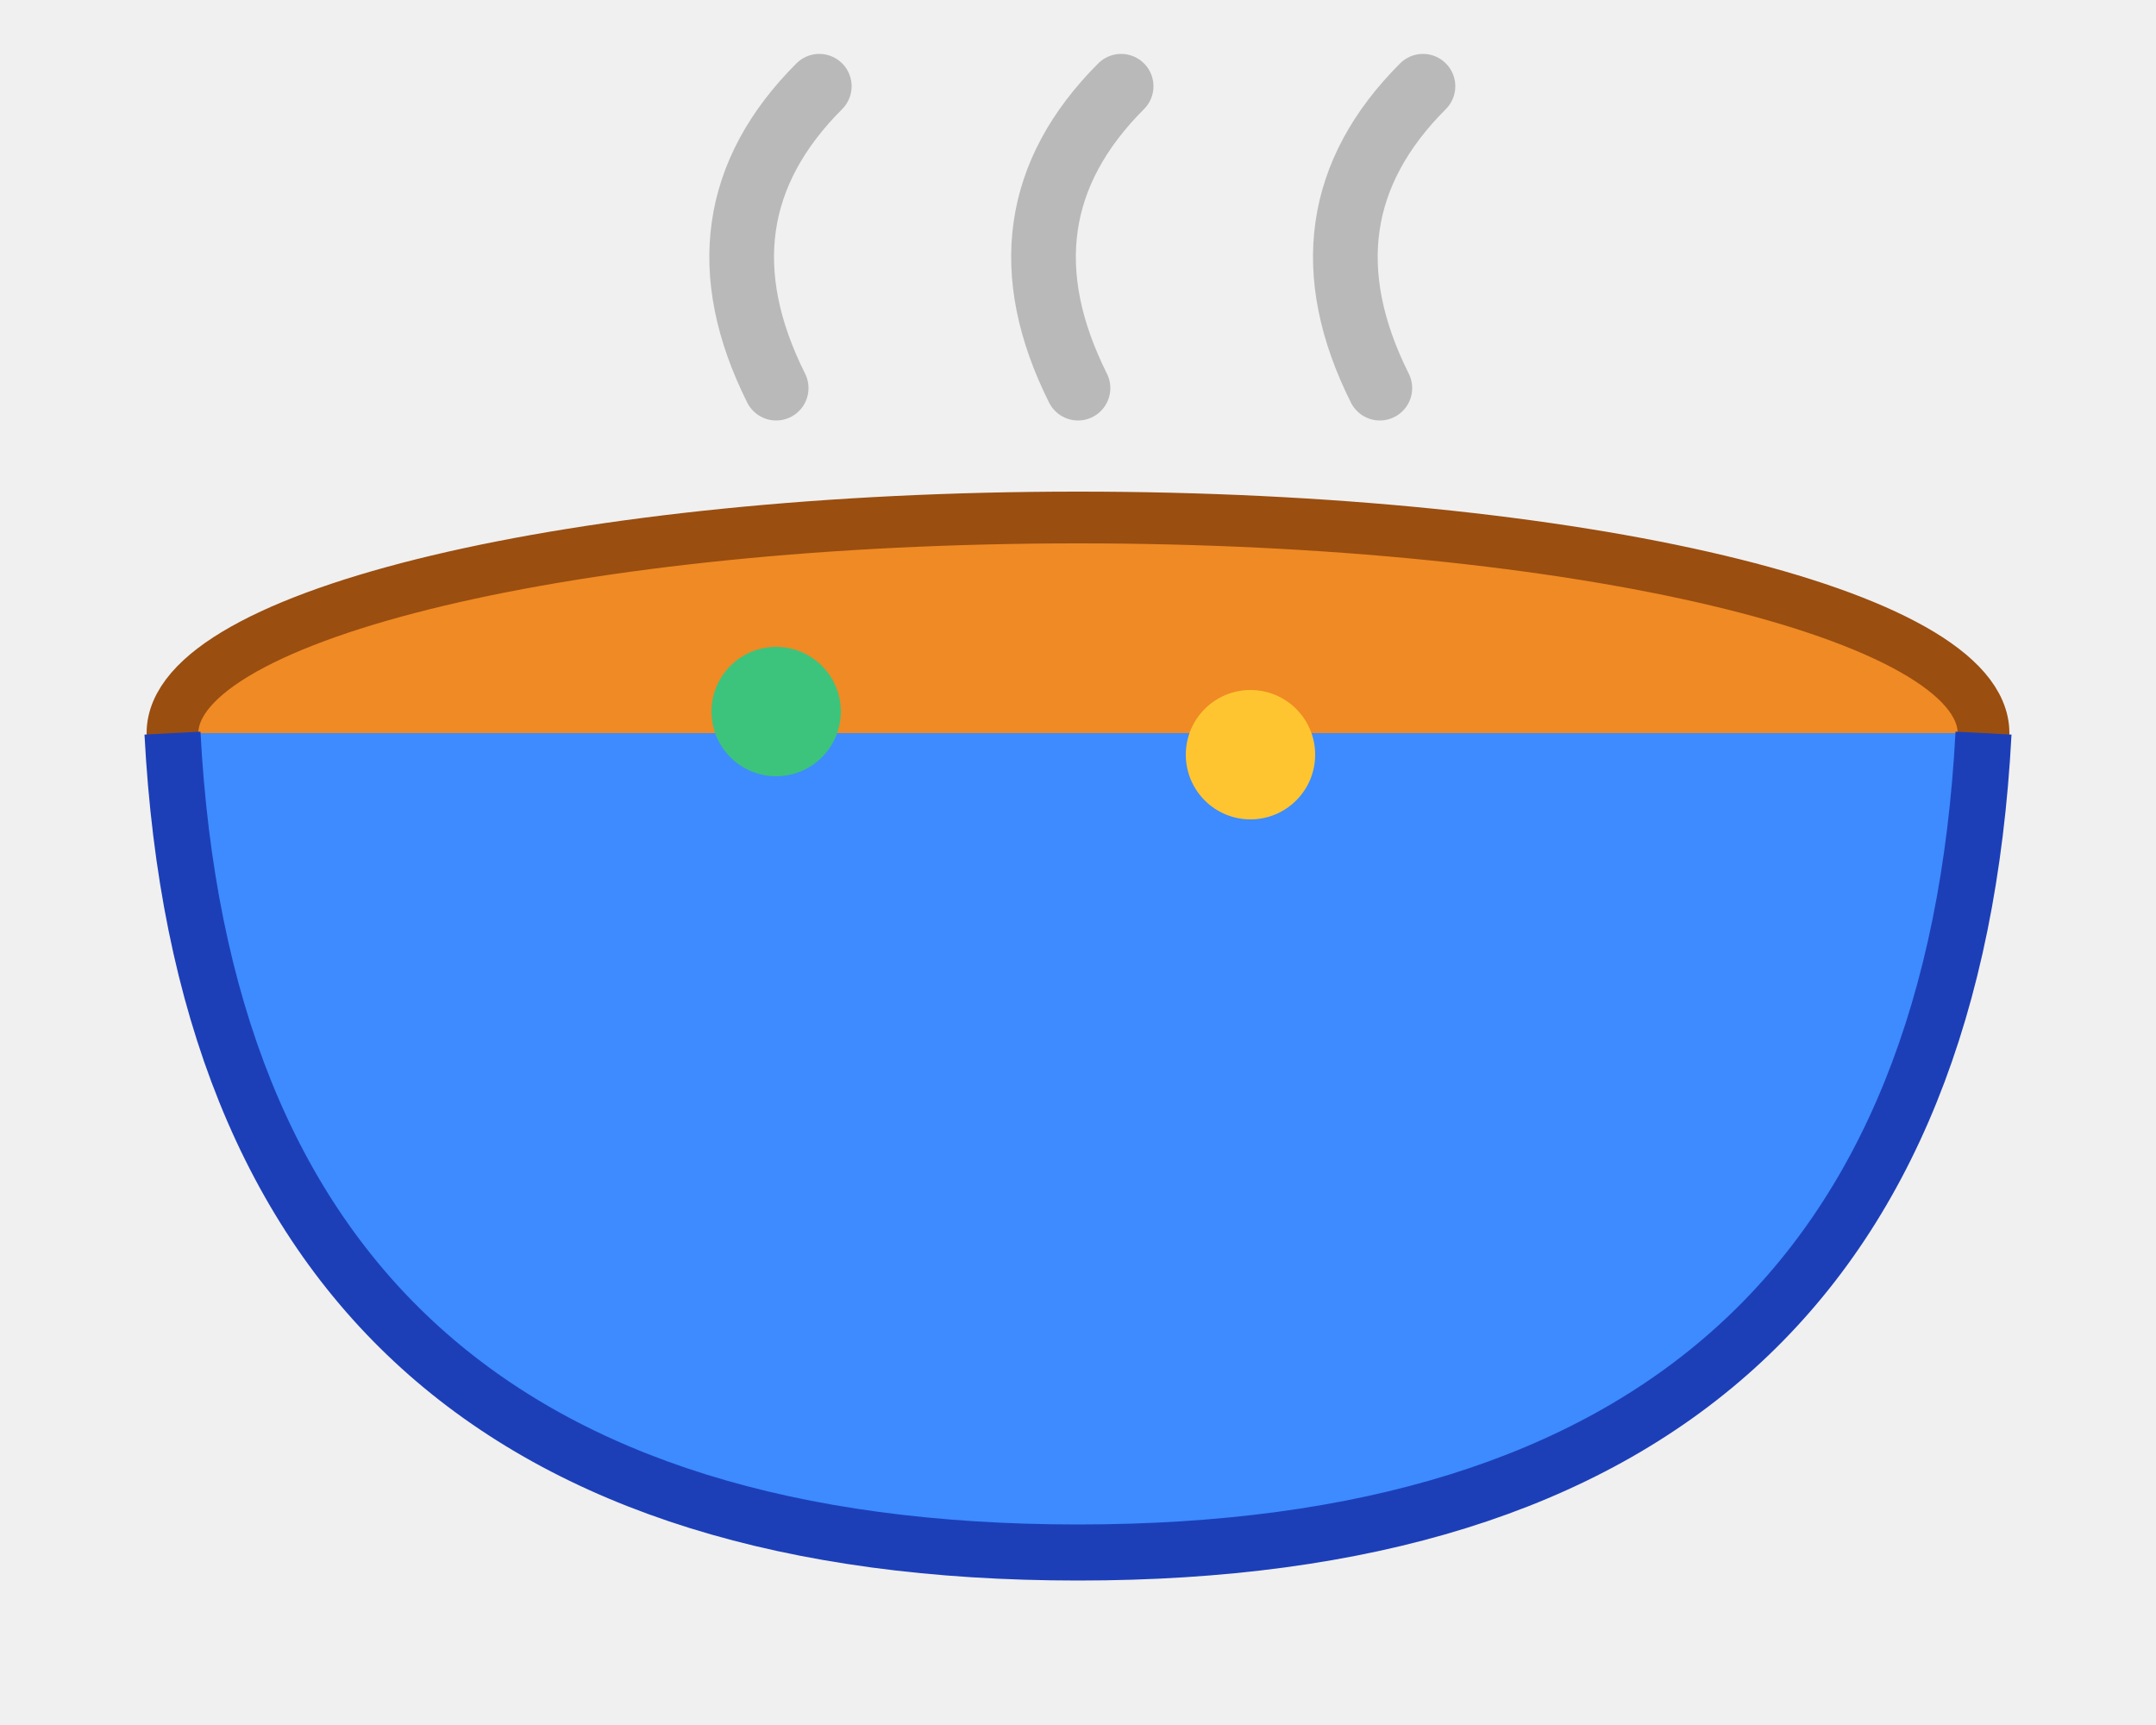
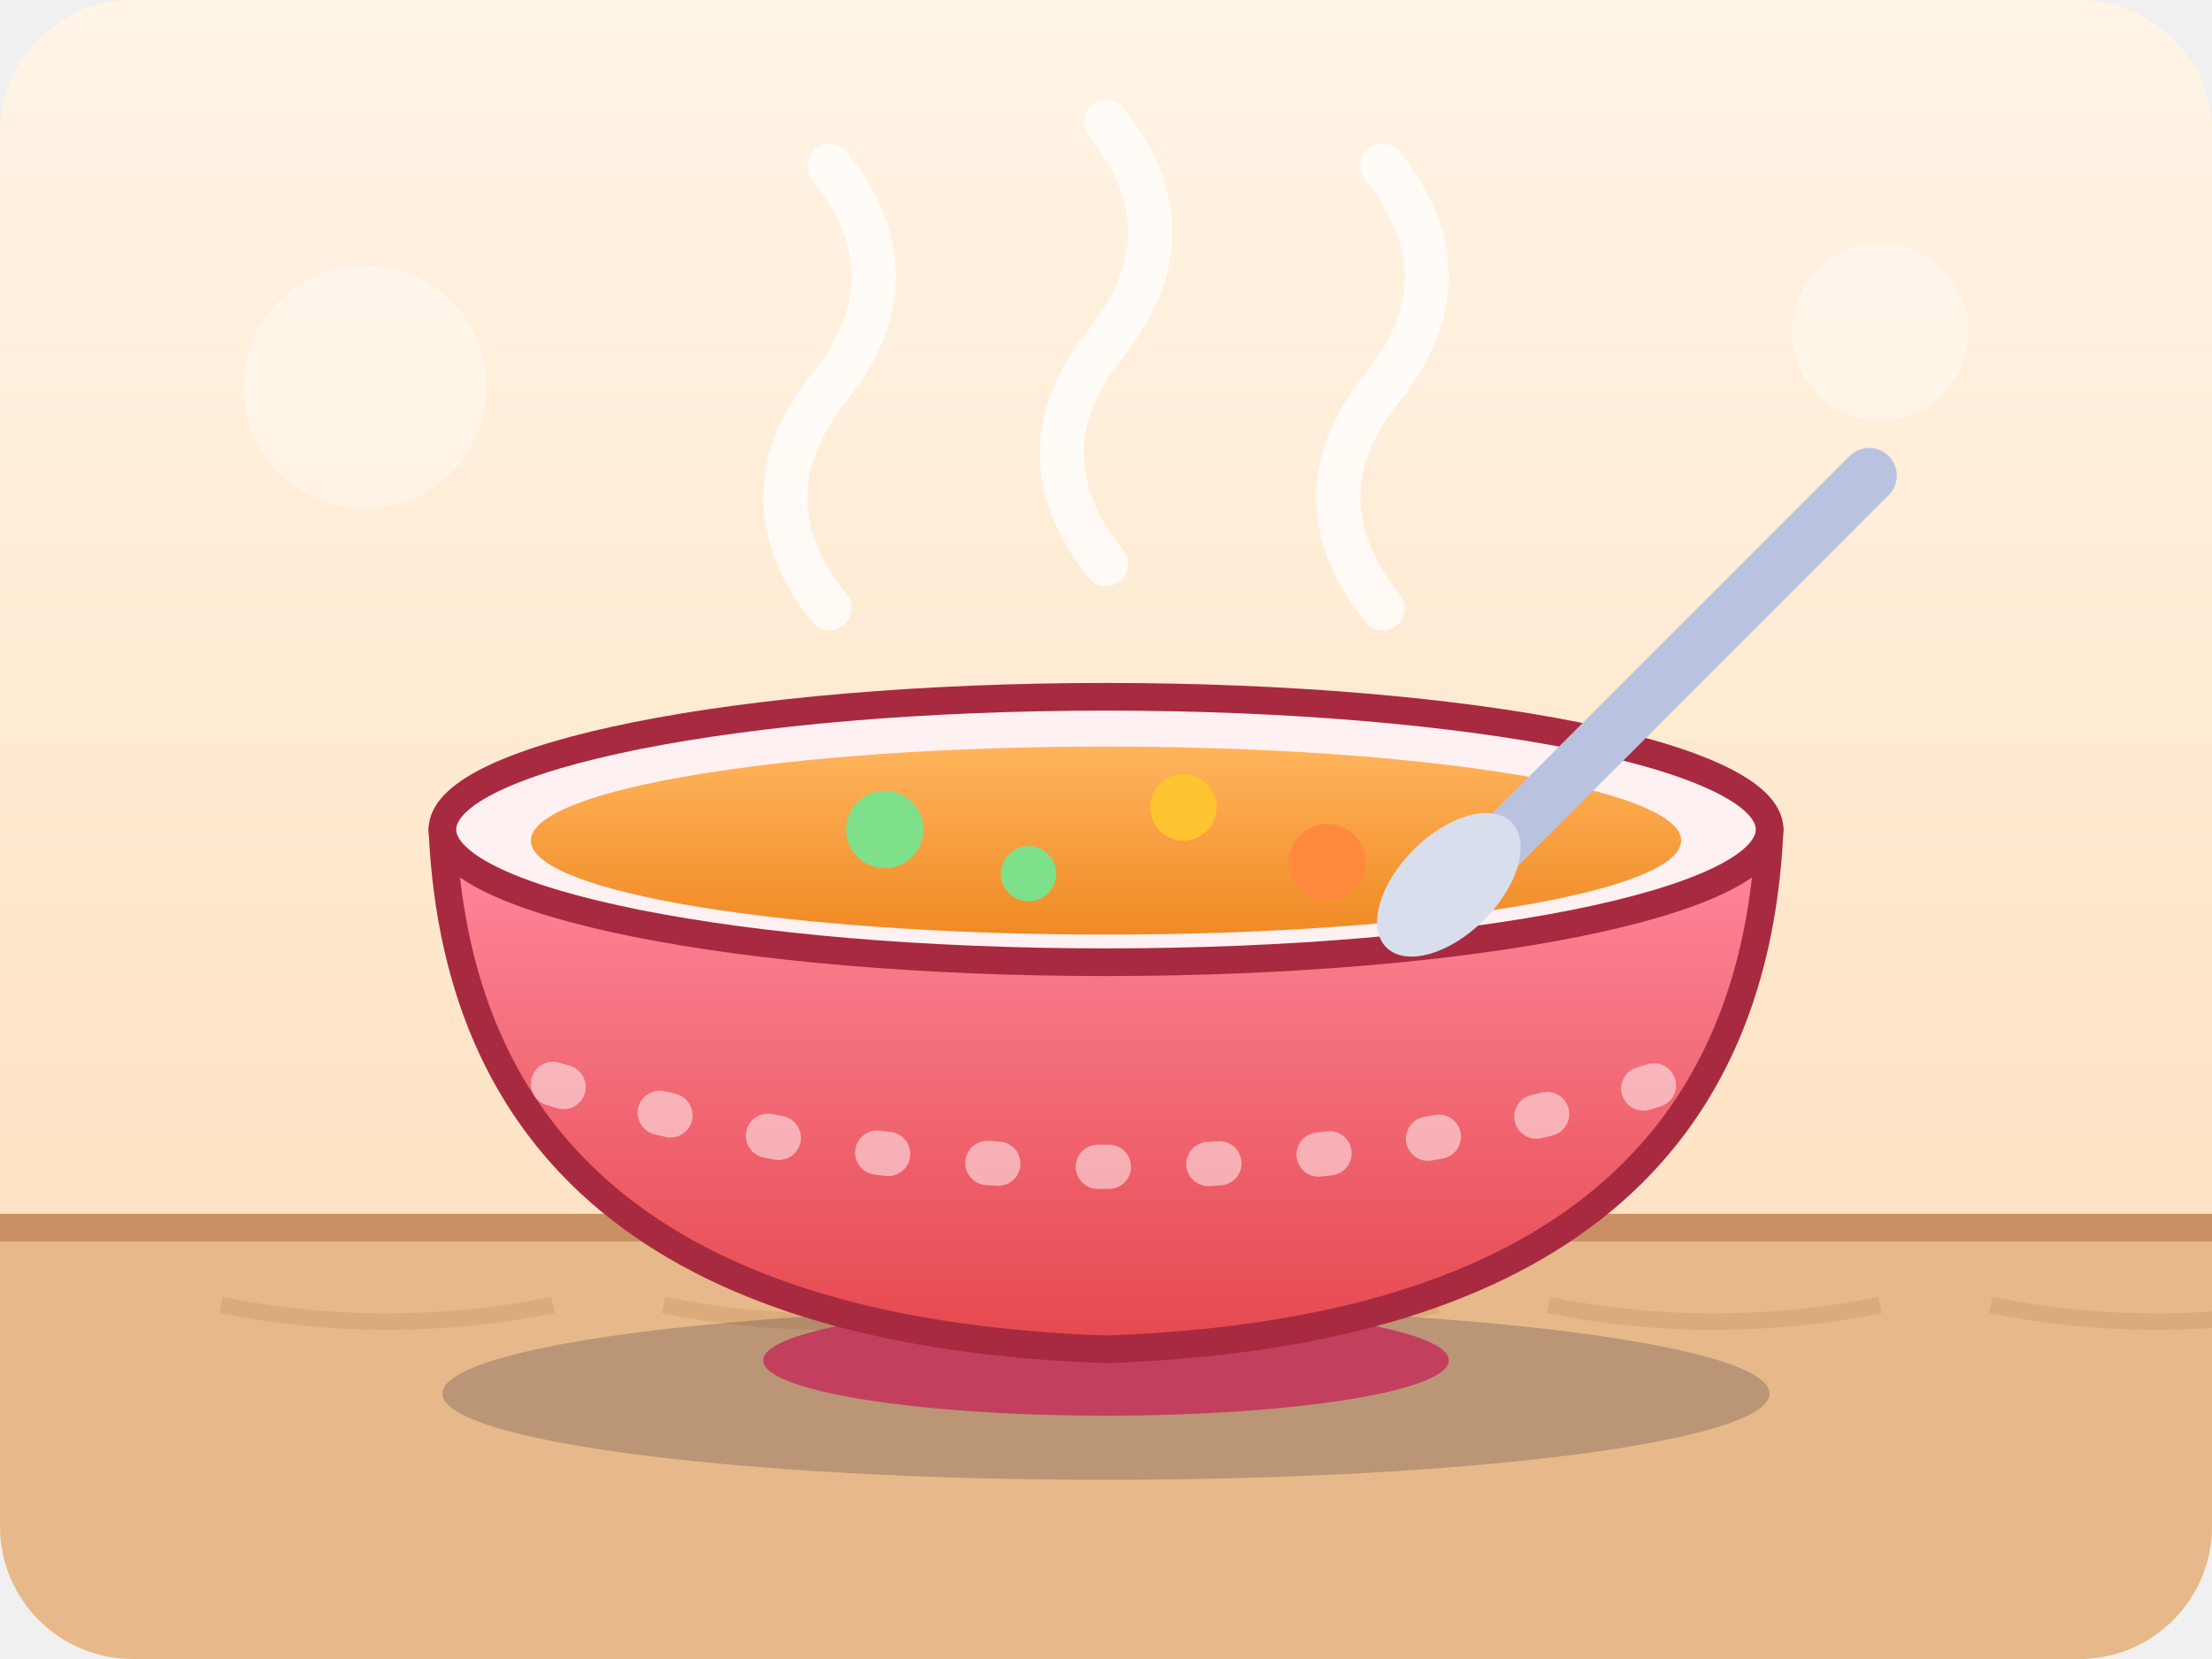
- <svg xmlns="http://www.w3.org/2000/svg" viewBox="0 0 100 80">
-   <path d="M36 18 q-4 -8 2 -14 M50 18 q-4 -8 2 -14 M64 18 q-4 -8 2 -14" stroke="#B9B9B9" stroke-width="3" fill="none" stroke-linecap="round" />
-   <ellipse cx="50" cy="34" rx="42" ry="10" fill="#F08A24" stroke="#9A4E10" stroke-width="2.4" />
-   <path d="M8 34 Q10 72 50 72 Q90 72 92 34" fill="#3D8BFF" stroke="#1C3FB8" stroke-width="2.6" />
-   <circle cx="36" cy="33" r="3" fill="#3CC47C" />
-   <circle cx="58" cy="35" r="3" fill="#FFC531" />
+ <svg xmlns="http://www.w3.org/2000/svg" width="400" height="300" viewBox="0 0 400 300">
+   <defs>
+     <clipPath id="cc">
+       <rect width="400" height="300" rx="24" />
+     </clipPath>
+     <linearGradient id="bg" x1="0" y1="0" x2="0" y2="1">
+       <stop offset="0" stop-color="#FFF4E6" />
+       <stop offset="1" stop-color="#FFDDB8" />
+     </linearGradient>
+     <linearGradient id="bowl" x1="0" y1="0" x2="0" y2="1">
+       <stop offset="0" stop-color="#FF8A9E" />
+       <stop offset="1" stop-color="#E5484D" />
+     </linearGradient>
+     <linearGradient id="soup" x1="0" y1="0" x2="0" y2="1">
+       <stop offset="0" stop-color="#FFB45C" />
+       <stop offset="1" stop-color="#F08A24" />
+     </linearGradient>
+   </defs>
+   <rect width="400" height="300" rx="24" fill="url(#bg)" />
+   <g clip-path="url(#cc)">
+     <circle cx="66" cy="70" r="22" fill="#fff" opacity=".35" />
+     <circle cx="340" cy="60" r="16" fill="#fff" opacity=".35" />
+   </g>
+   <g clip-path="url(#cc)">
+     <path d="M0 222 H400 V300 H0Z" fill="#E7B98A" />
+     <path d="M0 222 H400" stroke="#C99064" stroke-width="5" />
+     <path d="M40 236 q30 6 60 0" stroke="#D4A272" stroke-width="3" fill="none" opacity=".6" />
+     <path d="M120 236 q30 6 60 0" stroke="#D4A272" stroke-width="3" fill="none" opacity=".6" />
+     <path d="M200 236 q30 6 60 0" stroke="#D4A272" stroke-width="3" fill="none" opacity=".6" />
+     <path d="M280 236 q30 6 60 0" stroke="#D4A272" stroke-width="3" fill="none" opacity=".6" />
+     <path d="M360 236 q30 6 60 0" stroke="#D4A272" stroke-width="3" fill="none" opacity=".6" />
+   </g>
+   <path d="M150 110 q-16 -20 0 -40 q16 -20 0 -40" stroke="#fff" stroke-width="8" fill="none" stroke-linecap="round" opacity=".75" />
+   <path d="M200 102 q-16 -20 0 -40 q16 -20 0 -40" stroke="#fff" stroke-width="8" fill="none" stroke-linecap="round" opacity=".75" />
+   <path d="M250 110 q-16 -20 0 -40 q16 -20 0 -40" stroke="#fff" stroke-width="8" fill="none" stroke-linecap="round" opacity=".75" />
+   <ellipse cx="200" cy="252" rx="120" ry="15.6" fill="#1B1D2E" opacity="0.22" />
+   <ellipse cx="200" cy="246" rx="62" ry="10" fill="#C2405E" />
+   <path d="M80 150 Q84 240 200 244 Q316 240 320 150Z" fill="url(#bowl)" stroke="#A82A40" stroke-width="5" stroke-linejoin="round" />
+   <path d="M100 196 Q200 226 300 196" stroke="#fff" stroke-width="8" fill="none" opacity=".5" stroke-dasharray="2 18" stroke-linecap="round" />
+   <ellipse cx="200" cy="150" rx="120" ry="24" fill="#FFF0F2" stroke="#A82A40" stroke-width="5" />
+   <ellipse cx="200" cy="152" rx="104" ry="17" fill="url(#soup)" />
+   <circle cx="160" cy="150" r="7" fill="#7EE08A" />
+   <circle cx="214" cy="146" r="6" fill="#FFC531" />
+   <circle cx="240" cy="156" r="7" fill="#FF8A3D" />
+   <circle cx="186" cy="158" r="5" fill="#7EE08A" />
+   <path d="M268 156 L338 86" stroke="#B9C3E0" stroke-width="10" stroke-linecap="round" />
+   <ellipse cx="262" cy="160" rx="16" ry="9" fill="#D9DEEC" transform="rotate(-45 262 160)" />
</svg>
